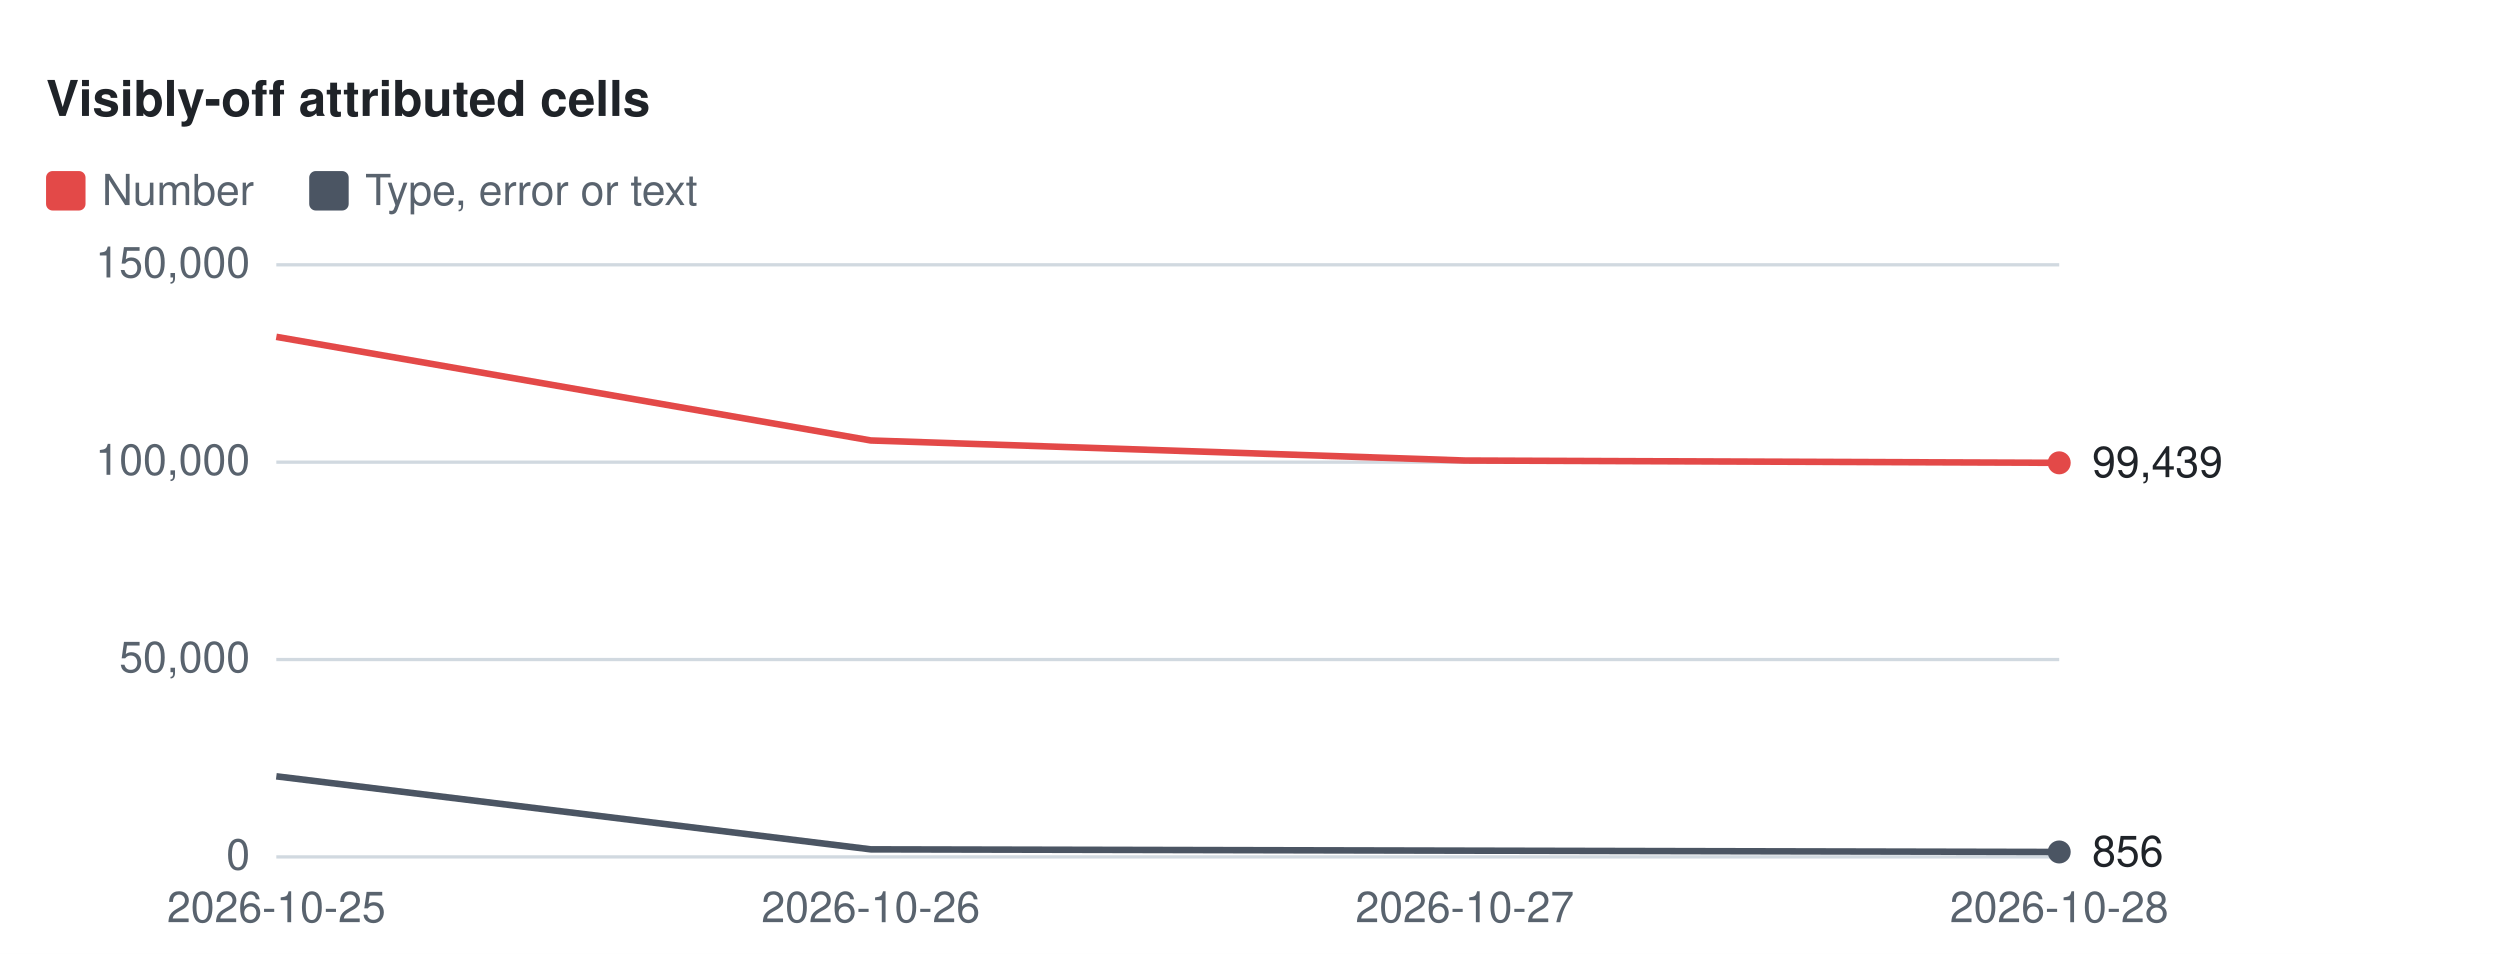
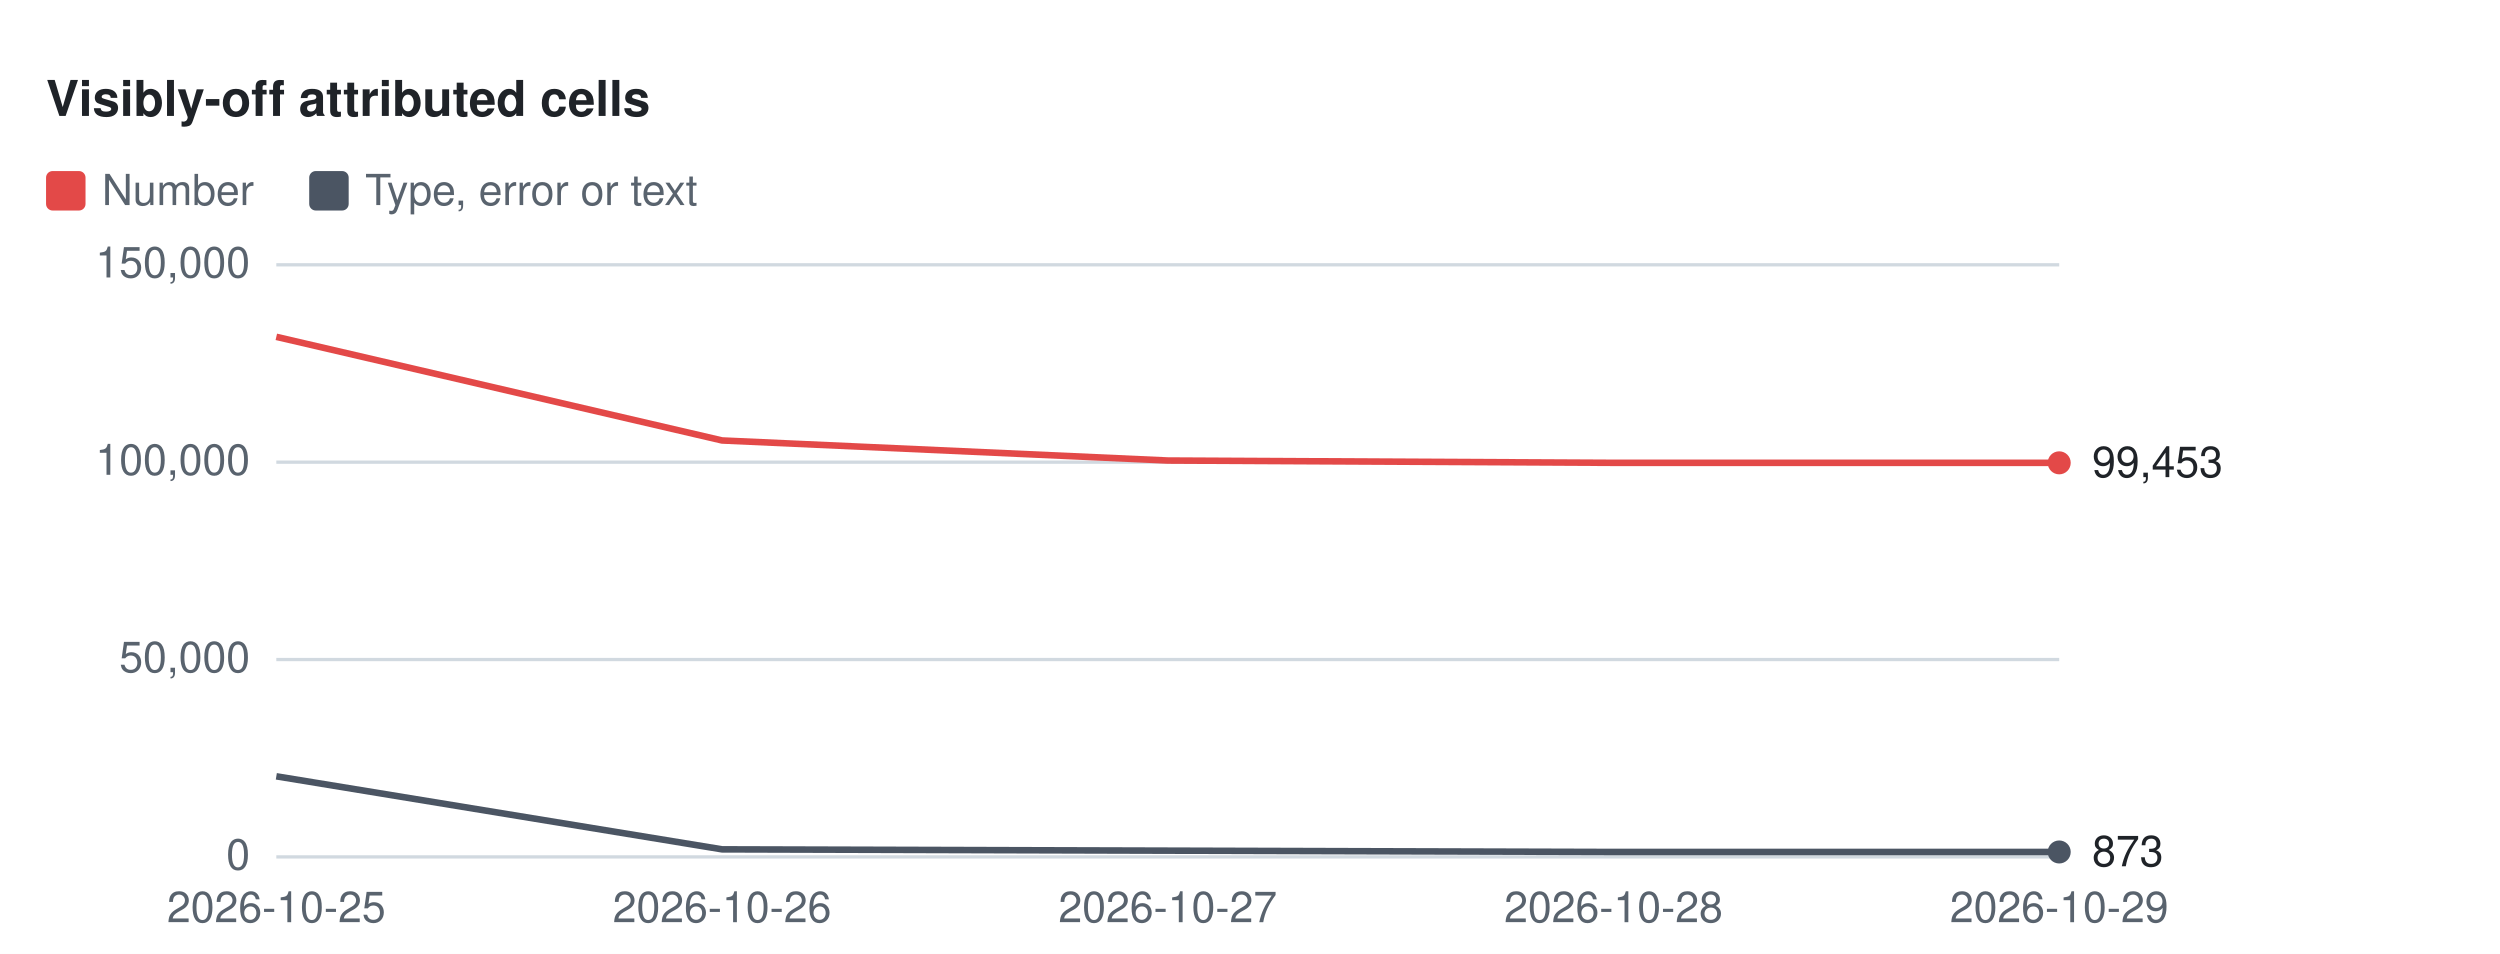
<svg xmlns="http://www.w3.org/2000/svg" width="760" height="290" viewBox="0 0 760 290" role="img" aria-labelledby="t d">
  <style>text{font-family:system-ui,-apple-system,'Segoe UI',Helvetica,Arial,sans-serif;font-size:13px}.title{font-size:15px;font-weight:600}.num{font-variant-numeric:tabular-nums}.bg{fill:#ffffff}.ink{fill:#1f2328}.muted{fill:#59636e}.grid{fill:#d1d9e0}.b-numeric{fill:#e34948}.b-other{fill:#4b5563}.s-numeric{stroke:#e34948}.s-other{stroke:#4b5563}@media (prefers-color-scheme: dark){.bg{fill:#0d1117}.ink{fill:#f0f6fc}.muted{fill:#9198a1}.grid{fill:#3d444d}.b-numeric{fill:#e66767}.b-other{fill:#9ca3af}.s-numeric{stroke:#e66767}.s-other{stroke:#9ca3af}}</style>
  <rect class="bg" fill="#ffffff" x="0" y="0" width="760" height="290" />
  <g transform="translate(14,14)">
    <text x="0.0" y="16.0" class="ink title" fill="#1f2328" text-anchor="start" dominant-baseline="middle">Visibly-off attributed cells</text>
    <rect class="b-numeric" fill="#e34948" x="0.0" y="38" width="12" height="12" rx="2" />
    <text x="17.0" y="44.0" class="muted" fill="#59636e" text-anchor="start" dominant-baseline="middle">Number</text>
    <rect class="b-other" fill="#4b5563" x="80.0" y="38" width="12" height="12" rx="2" />
    <text x="97.0" y="44.0" class="muted" fill="#59636e" text-anchor="start" dominant-baseline="middle">Type, error or text</text>
    <rect class="grid" fill="#d1d9e0" x="70" y="246.0" width="542" height="1" />
    <text x="62.0" y="246.0" class="muted num" fill="#59636e" text-anchor="end" dominant-baseline="middle">0</text>
    <rect class="grid" fill="#d1d9e0" x="70" y="186.0" width="542" height="1" />
    <text x="62.0" y="186.0" class="muted num" fill="#59636e" text-anchor="end" dominant-baseline="middle">50,000</text>
    <rect class="grid" fill="#d1d9e0" x="70" y="126.0" width="542" height="1" />
    <text x="62.0" y="126.0" class="muted num" fill="#59636e" text-anchor="end" dominant-baseline="middle">100,000</text>
    <rect class="grid" fill="#d1d9e0" x="70" y="66.0" width="542" height="1" />
    <text x="62.0" y="66.0" class="muted num" fill="#59636e" text-anchor="end" dominant-baseline="middle">150,000</text>
    <text x="70.0" y="262.0" class="muted num" fill="#59636e" text-anchor="middle" dominant-baseline="middle">2026-10-25</text>
-     <text x="250.7" y="262.0" class="muted num" fill="#59636e" text-anchor="middle" dominant-baseline="middle">2026-10-26</text>
-     <text x="431.3" y="262.0" class="muted num" fill="#59636e" text-anchor="middle" dominant-baseline="middle">2026-10-27</text>
-     <text x="612.0" y="262.0" class="muted num" fill="#59636e" text-anchor="middle" dominant-baseline="middle">2026-10-28</text>
-     <polyline class="s-numeric" stroke="#e34948" fill="none" stroke-width="2" stroke-linejoin="round" points="70.0,88.4 250.7,119.9 431.3,126.0 612.0,126.7" />
+     <text x="205.5" y="262.0" class="muted num" fill="#59636e" text-anchor="middle" dominant-baseline="middle">2026-10-26</text>
+     <text x="341.0" y="262.0" class="muted num" fill="#59636e" text-anchor="middle" dominant-baseline="middle">2026-10-27</text>
+     <text x="476.5" y="262.0" class="muted num" fill="#59636e" text-anchor="middle" dominant-baseline="middle">2026-10-28</text>
+     <text x="612.0" y="262.0" class="muted num" fill="#59636e" text-anchor="middle" dominant-baseline="middle">2026-10-29</text>
+     <polyline class="s-numeric" stroke="#e34948" fill="none" stroke-width="2" stroke-linejoin="round" points="70.0,88.4 205.5,119.9 341.0,126.0 476.5,126.7 612.0,126.7" />
    <circle class="b-numeric" fill="#e34948" cx="612.0" cy="126.7" r="3.5" />
-     <polyline class="s-other" stroke="#4b5563" fill="none" stroke-width="2" stroke-linejoin="round" points="70.0,222.0 250.7,244.2 431.3,244.6 612.0,245.0" />
+     <polyline class="s-other" stroke="#4b5563" fill="none" stroke-width="2" stroke-linejoin="round" points="70.0,222.0 205.5,244.2 341.0,244.6 476.5,245.0 612.0,245.0" />
    <circle class="b-other" fill="#4b5563" cx="612.0" cy="245.0" r="3.5" />
-     <text x="622.0" y="126.7" class="ink num" fill="#1f2328" text-anchor="start" dominant-baseline="middle">99,439</text>
-     <text x="622.0" y="245.0" class="ink num" fill="#1f2328" text-anchor="start" dominant-baseline="middle">856</text>
+     <text x="622.0" y="126.7" class="ink num" fill="#1f2328" text-anchor="start" dominant-baseline="middle">99,453</text>
+     <text x="622.0" y="245.0" class="ink num" fill="#1f2328" text-anchor="start" dominant-baseline="middle">873</text>
  </g>
</svg>
